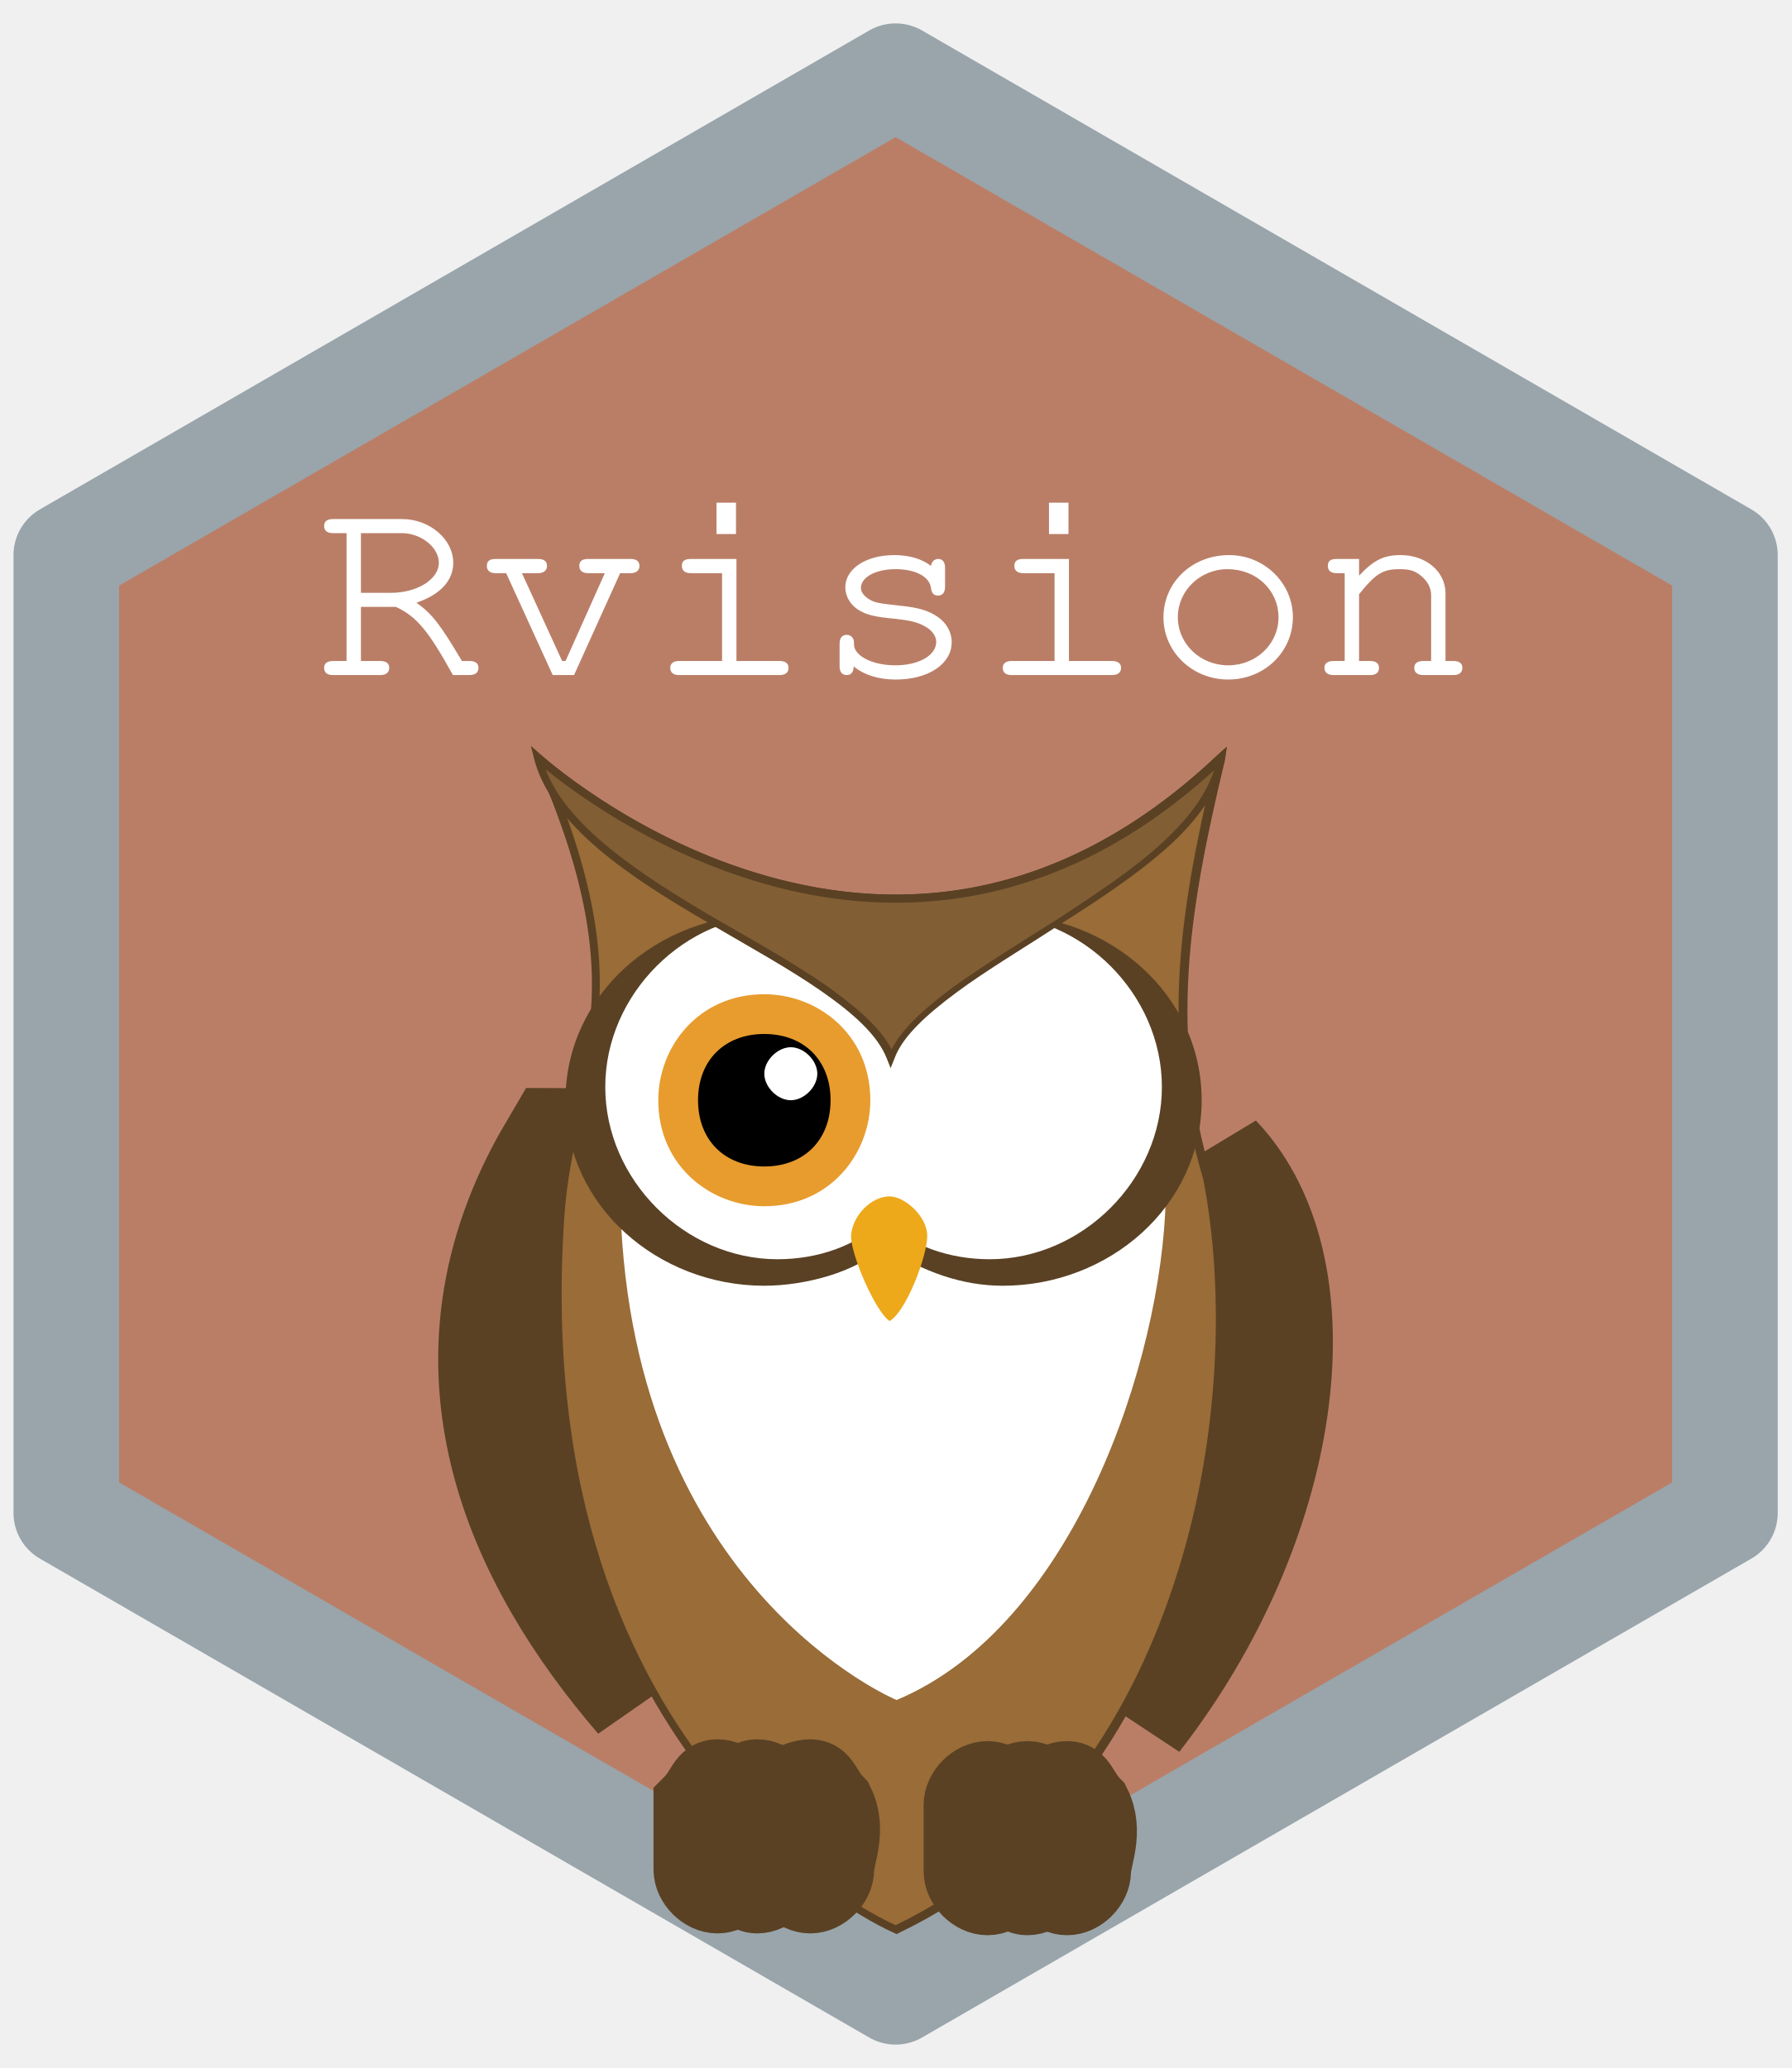
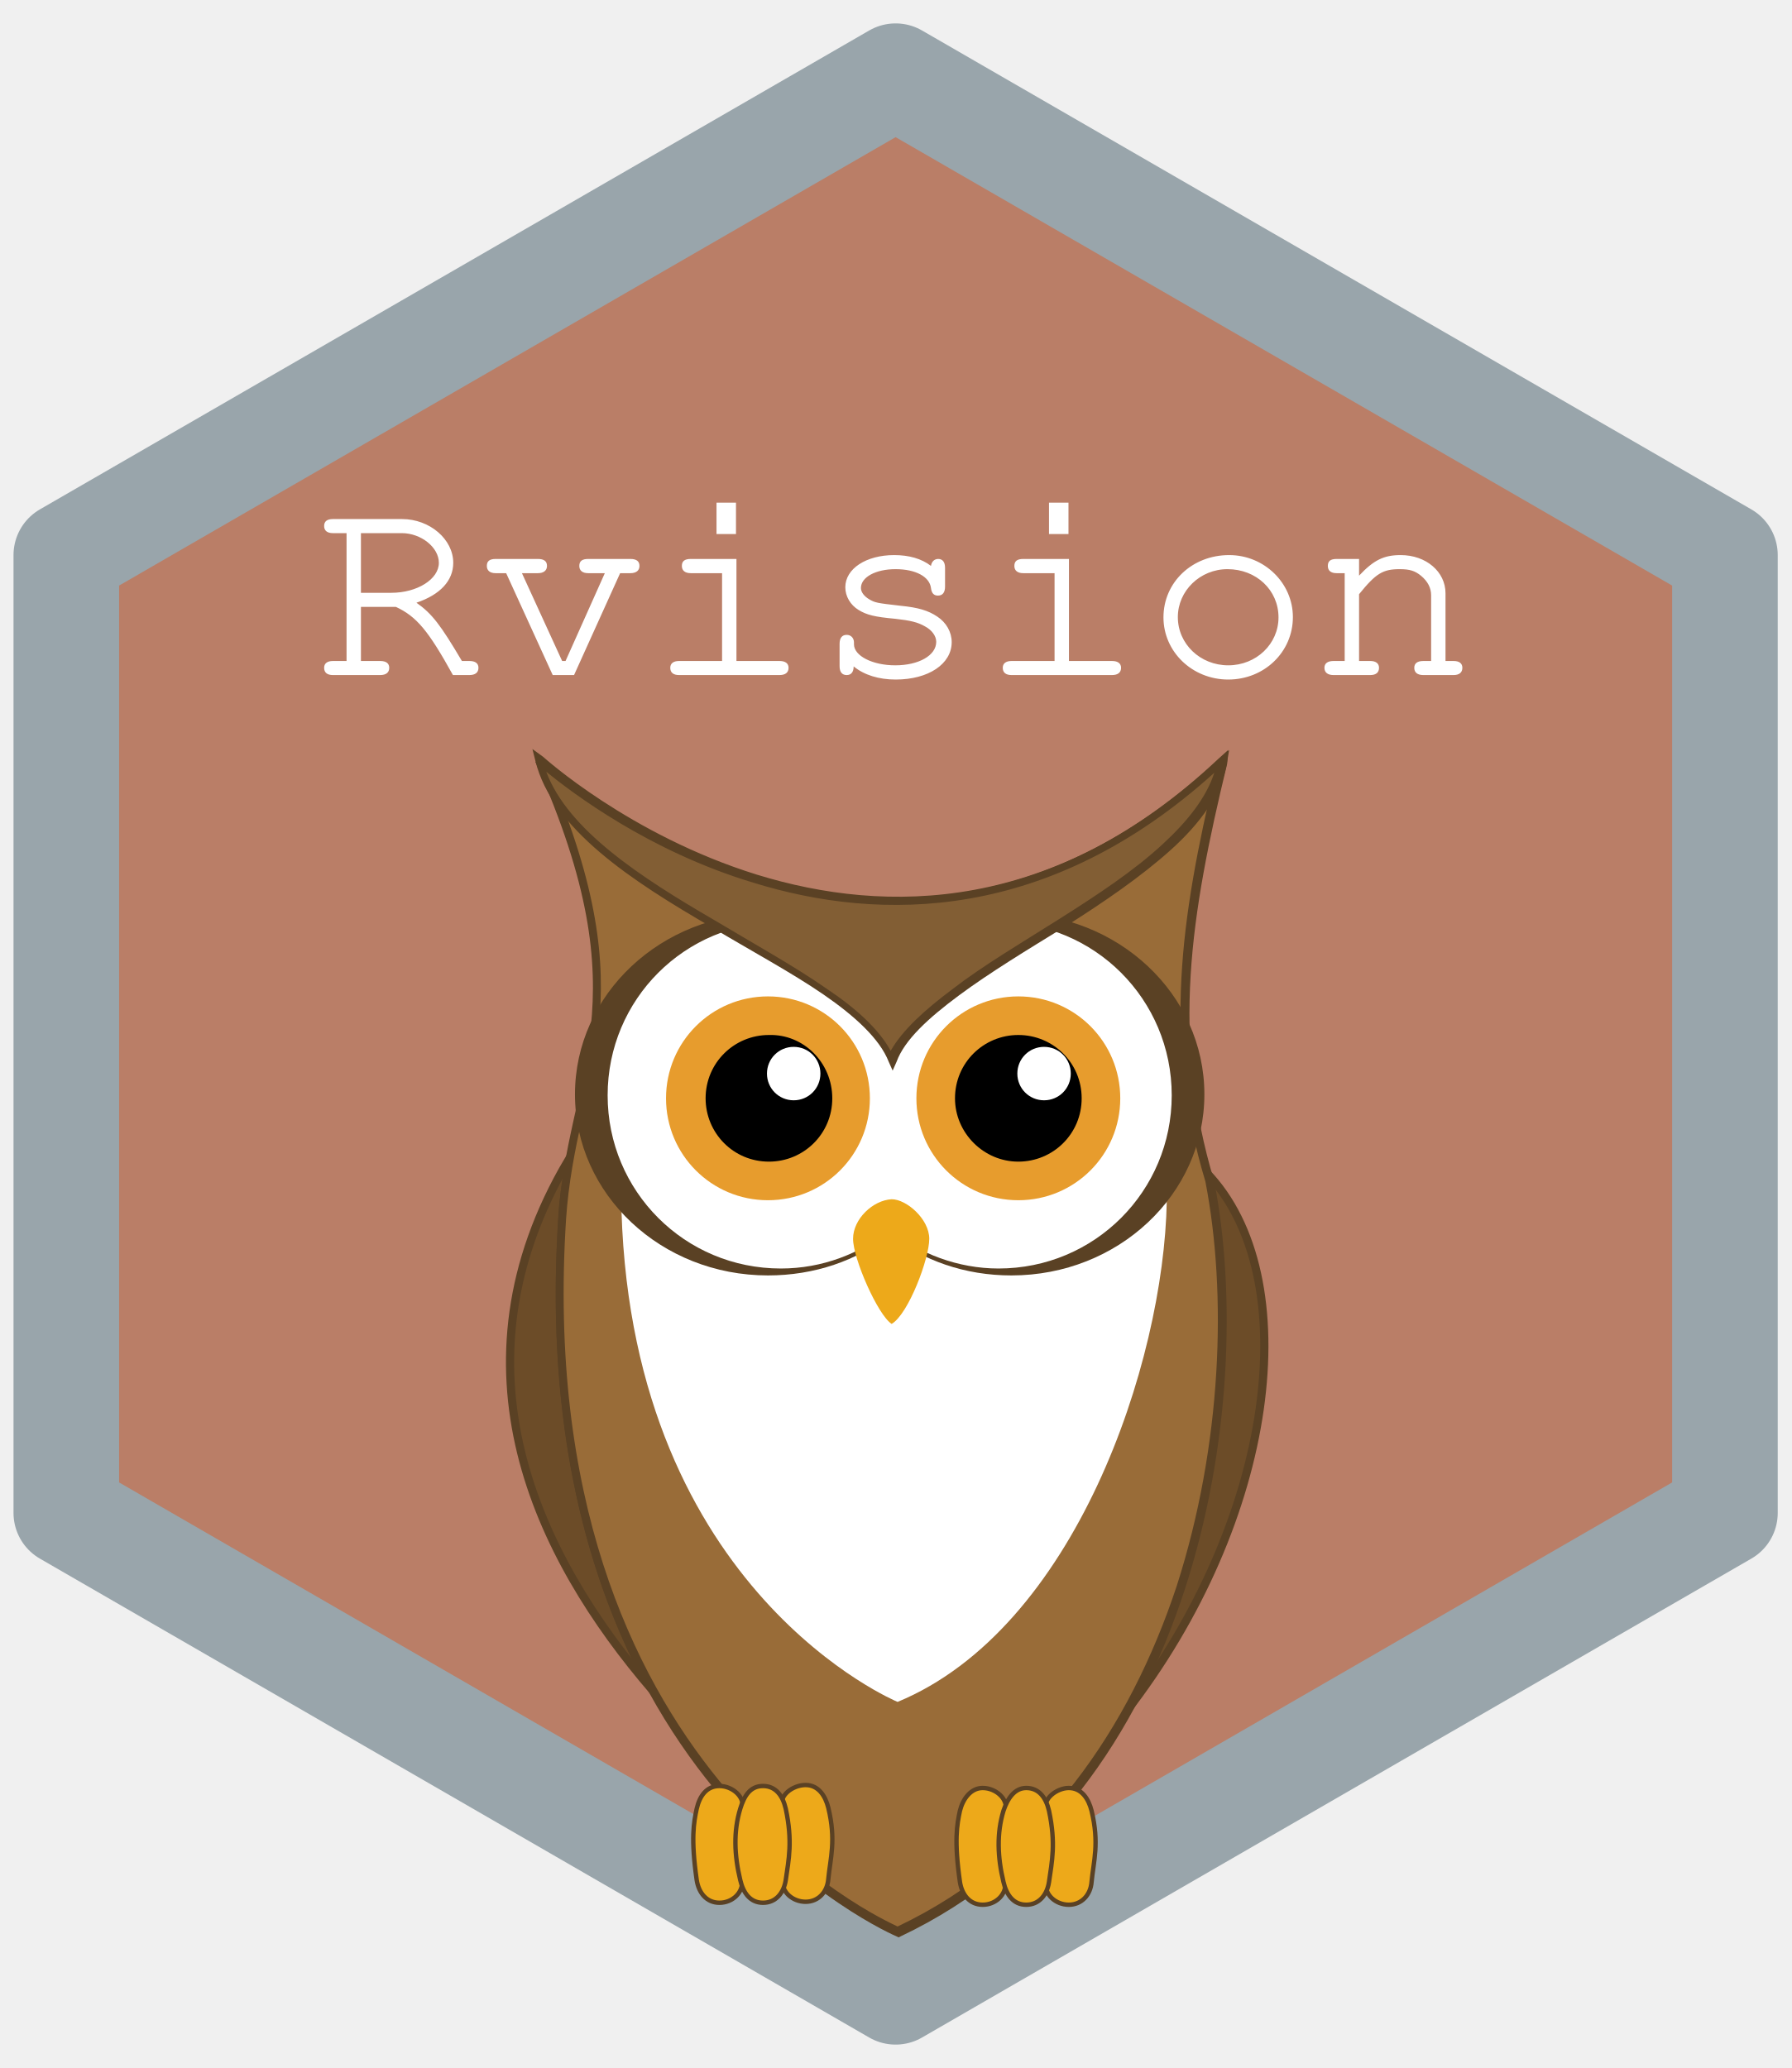
<svg xmlns="http://www.w3.org/2000/svg" version="1.1" id="Layer_1" x="0px" y="0px" viewBox="0 0 181 209" style="enable-background:new 0 0 181 209;" xml:space="preserve">
  <style type="text/css">
	.st0{fill:#BA7E67;stroke:#99A5AB;stroke-width:10.67;stroke-linecap:round;stroke-linejoin:round;stroke-miterlimit:10;}
	.st1{fill:#FFFFFF;}
	.st2{font-family:'Courier';}
	.st3{font-size:28px;}
- 	.st4{fill:#6C4C28;stroke:#5A4124;stroke-width:14.116;}
+ 	.st4{fill:#6C4C28;stroke:#5A4124;stroke-width:0.827;}
	.st5{fill:#996C38;}
	.st6{fill:#5A4124;}
	.st7{fill-rule:evenodd;clip-rule:evenodd;fill:#5A4124;}
	.st8{fill-rule:evenodd;clip-rule:evenodd;fill:#FFFFFF;}
	.st9{fill-rule:evenodd;clip-rule:evenodd;fill:#E79C2D;}
	.st10{fill-rule:evenodd;clip-rule:evenodd;}
	.st11{fill:#825E34;}
	.st12{fill:#EDA91A;}
- 	.st13{fill-rule:evenodd;clip-rule:evenodd;fill:#EDA91A;stroke:#5A4124;stroke-width:0.565;}
+ 	.st13{fill-rule:evenodd;clip-rule:evenodd;fill:#EDA91A;stroke:#5A4124;stroke-width:0.444;stroke-miterlimit:53.57;}
</style>
  <g id="surface2602">
    <path class="st0" d="M6.7,152.9l83.8,48.4l83.8-48.4V56.1L90.5,7.7L6.7,56.1V152.9z" />
    <text transform="matrix(1 0 0 1 31.6902 68.2241)" class="st1 st2 st3">Rvision</text>
  </g>
-   <g transform="translate(-.10384 -14.188)">
-     <path class="st4" d="M57.3,131.2c-12.3,20.9-3.2,39.9,8.6,53.6c-6.1-11-10.5-26.4-9.2-47.5c0.1-2.1,0.4-4,0.8-5.9   C57.4,131.3,57.4,131.2,57.3,131.2L57.3,131.2z M121.9,132.3c0.1,0.3,0.2,0.6,0.2,0.9c2.9,14.8,1.2,36.4-8.4,53.7   C128.8,167.5,132,142.9,121.9,132.3L121.9,132.3z" />
-     <g transform="matrix(.99338 0 0 .99338 .00068782 13.66)">
-       <path class="st5" d="M54.8,77.6c0,0,35.4,32.2,69.4,0.1c-3.7,15.4-5.7,27.9-1.3,42.7c4.5,22.8-1.8,62.1-31.7,76.4    c0,0-37.8-15.7-34.2-72.4C58.1,109.5,65.9,102.5,54.8,77.6L54.8,77.6z" />
-       <path class="st6" d="M124.9,76.5l-1,0.9C107,93.4,89.9,93.3,76.9,89.3c-13-4-21.8-12-21.8-12l-0.6,0.5c5.5,12.4,6.3,20.3,5.6,26.9    s-2.9,12.2-3.4,19.7c-1.8,28.4,6.8,46.6,15.8,57.7c9.1,11.1,18.6,15.1,18.6,15.1l0.2,0.1l0.2-0.1c15.1-7.2,24.1-20.7,28.9-35.2    c4.8-14.5,5.2-30.1,3-41.6l0,0l0,0c-4.4-14.7-2.4-27.1,1.3-42.5L124.9,76.5L124.9,76.5z M123.5,78.9c-3.5,14.8-5.3,27.1-1,41.6    c2.2,11.3,1.8,26.8-3,41.2c-4.7,14.3-13.6,27.6-28.3,34.7c-0.8-0.4-9.6-4.3-18.1-14.8c-8.9-10.9-17.5-28.9-15.6-57.2    c0.5-7.4,2.7-12.9,3.4-19.7c0.7-6.5-0.1-14.2-5-25.8c2.9,2.3,10.5,7.9,20.8,11.1C89.6,94,106.7,94.1,123.5,78.9L123.5,78.9z" />
+   <g id="layer1">
+     <path id="path3913" class="st4" d="M57.4,117.3c-12.3,20.9-3.2,39.9,8.6,53.6c-6.1-11-10.5-26.4-9.2-47.5c0.1-2.1,0.4-4,0.8-5.9   C57.4,117.4,57.4,117.3,57.4,117.3L57.4,117.3z M121.9,118.5c0.1,0.3,0.2,0.6,0.2,0.9c2.9,14.8,1.2,36.4-8.4,53.7   C128.9,153.6,132,129,121.9,118.5L121.9,118.5L121.9,118.5z" />
+     <g id="g3815">
+       <path id="path2989" class="st5" d="M54.5,76.9c0,0,35.1,32,68.9,0.1c-3.6,15.3-5.7,27.7-1.3,42.4c4.4,22.7-1.8,61.7-31.5,75.9    c0,0-37.6-15.6-34-71.9C57.7,108.5,65.5,101.6,54.5,76.9z" />
+       <path id="path3822" class="st6" d="M124.1,75.8l-1,0.9c-16.8,15.8-33.8,15.8-46.8,11.8c-12.9-4-21.6-11.9-21.6-11.9L54.1,77    c5.5,12.3,6.3,20.1,5.6,26.8s-2.9,12.1-3.3,19.6c-1.8,28.2,6.7,46.3,15.7,57.3c9,11,18.5,15,18.5,15l0.2,0.1l0.2-0.1    c15-7.1,24-20.6,28.7-35s5.2-29.9,3-41.3l0,0l0,0c-4.4-14.6-2.4-26.9,1.3-42.2L124.1,75.8L124.1,75.8L124.1,75.8z M122.8,78.1    c-3.5,14.7-5.3,27-1,41.3c2.2,11.3,1.7,26.6-2.9,40.9c-4.7,14.2-13.5,27.4-28.2,34.4c-0.8-0.4-9.6-4.3-18-14.7    c-8.9-10.9-17.3-28.7-15.5-56.8c0.5-7.4,2.6-12.8,3.3-19.5c0.7-6.5-0.1-14.1-5-25.6c2.8,2.3,10.4,7.9,20.7,11    C89,93.2,106.1,93.3,122.8,78.1L122.8,78.1z" />
    </g>
-     <path class="st1" d="M117.9,135.3c-3.6,4.5-9.2,7.4-15.7,7.4c-4.7,0-9-1.5-12.3-4.1c-3.4,2.6-7.7,4.1-12.3,4.1   c-6,0-11.3-2.5-14.8-6.4c1.2,38.6,27.9,49.7,27.9,49.7C108.6,178.5,117.5,151.7,117.9,135.3L117.9,135.3z" />
-     <g transform="matrix(13.392 0 0 13.392 -3012.2 -1612.9)">
-       <path class="st7" d="M230.7,128.4c-0.8,0-1.5,0.6-1.5,1.4c0,0.8,0.7,1.4,1.5,1.4c0.3,0,0.7-0.1,0.9-0.3c0.3,0.2,0.6,0.3,0.9,0.3    c0.8,0,1.5-0.6,1.5-1.4c0-0.8-0.7-1.4-1.5-1.4c-0.3,0-0.7,0.1-0.9,0.3C231.4,128.5,231.1,128.4,230.7,128.4z" />
-       <path class="st8" d="M230.8,128.4c-0.7,0-1.3,0.6-1.3,1.3c0,0.7,0.6,1.3,1.3,1.3c0.3,0,0.6-0.1,0.8-0.3c0.2,0.2,0.5,0.3,0.8,0.3    c0.7,0,1.3-0.6,1.3-1.3c0-0.7-0.6-1.3-1.3-1.3c-0.3,0-0.6,0.1-0.8,0.3C231.4,128.5,231.1,128.4,230.8,128.4z" />
-       <g id="a">
-         <path class="st9" d="M231.5,129.8c0,0.4-0.3,0.8-0.8,0.8c-0.4,0-0.8-0.3-0.8-0.8c0-0.4,0.3-0.8,0.8-0.8     C231.1,129,231.5,129.3,231.5,129.8z" />
-         <path class="st10" d="M231.2,129.8c0,0.3-0.2,0.5-0.5,0.5c-0.3,0-0.5-0.2-0.5-0.5c0-0.3,0.2-0.5,0.5-0.5     C231,129.3,231.2,129.5,231.2,129.8z" />
-         <path class="st8" d="M231.1,129.6c0,0.1-0.1,0.2-0.2,0.2c-0.1,0-0.2-0.1-0.2-0.2s0.1-0.2,0.2-0.2S231.1,129.5,231.1,129.6z" />
+     <path id="path3889" class="st1" d="M117.9,121.4c-3.6,4.5-9.2,7.4-15.7,7.4c-4.7,0-9-1.5-12.3-4.1c-3.4,2.6-7.7,4.1-12.3,4.1   c-6,0-11.3-2.5-14.8-6.4C64,161,90.7,172,90.7,172C108.6,164.6,117.6,137.8,117.9,121.4L117.9,121.4z" />
+     <g id="g3803">
+       <path id="path3788" class="st7" d="M77.6,92.3c-10.8,0-19.5,8.2-19.5,18.3s8.7,18.3,19.5,18.3c4.7,0,9-1.5,12.3-4.1    c3.4,2.6,7.6,4.1,12.3,4.1c10.8,0,19.5-8.2,19.5-18.3s-8.7-18.3-19.5-18.3c-4.7,0-9,1.5-12.3,4.1C86.6,93.8,82.3,92.3,77.6,92.3    L77.6,92.3z" />
+       <path id="path3759" class="st8" d="M78.9,93.2c-9.7,0-17.5,7.8-17.5,17.5s7.8,17.5,17.5,17.5c4.2,0,8-1.5,11-3.9    c3,2.4,6.9,3.9,11,3.9c9.7,0,17.5-7.8,17.5-17.5s-7.8-17.5-17.5-17.5c-4.2,0-8,1.5-11,3.9C86.9,94.6,83.1,93.2,78.9,93.2    L78.9,93.2L78.9,93.2z" />
+       <g id="g3796">
+         <path id="path3790" class="st9" d="M87.9,111c0,5.7-4.6,10.3-10.3,10.3c-5.7,0-10.3-4.6-10.3-10.3c0-5.7,4.6-10.3,10.3-10.3     C83.3,100.7,87.9,105.3,87.9,111z" />
+         <path id="path3792" class="st10" d="M84.1,111c0,3.6-2.9,6.4-6.4,6.4c-3.6,0-6.4-2.9-6.4-6.4c0-3.6,2.9-6.4,6.4-6.4     C81.2,104.5,84.1,107.4,84.1,111z" />
+         <path id="path3794" class="st8" d="M82.9,108.5c0,1.5-1.2,2.7-2.7,2.7s-2.7-1.2-2.7-2.7s1.2-2.7,2.7-2.7S82.9,107,82.9,108.5z" />
      </g>
-       <g transform="translate(32.17)">
-         <g>
-           <path class="st9" d="M233.4,129.8c0,0.4-0.3,0.8-0.8,0.8c-0.4,0-0.8-0.3-0.8-0.8c0-0.4,0.3-0.8,0.8-0.8      C233,129,233.4,129.3,233.4,129.8z" />
-           <path class="st10" d="M233.1,129.8c0,0.3-0.2,0.5-0.5,0.5c-0.3,0-0.5-0.2-0.5-0.5c0-0.3,0.2-0.5,0.5-0.5      C232.9,129.3,233.1,129.5,233.1,129.8z" />
-           <path class="st8" d="M233,129.6c0,0.1-0.1,0.2-0.2,0.2c-0.1,0-0.2-0.1-0.2-0.2s0.1-0.2,0.2-0.2S233,129.5,233,129.6z" />
+       <g id="use3801">
+         <g id="g3796-2">
+           <path id="path3790-2" class="st9" d="M113.2,111c0,5.7-4.6,10.3-10.3,10.3c-5.7,0-10.3-4.6-10.3-10.3c0-5.7,4.6-10.3,10.3-10.3      C108.6,100.7,113.2,105.3,113.2,111z" />
+           <path id="path3792-2" class="st10" d="M109.3,111c0,3.6-2.9,6.4-6.4,6.4s-6.4-2.9-6.4-6.4c0-3.6,2.9-6.4,6.4-6.4      S109.3,107.4,109.3,111L109.3,111z" />
+           <path id="path3794-2" class="st8" d="M108.2,108.5c0,1.5-1.2,2.7-2.7,2.7s-2.7-1.2-2.7-2.7s1.2-2.7,2.7-2.7      S108.2,107,108.2,108.5z" />
        </g>
      </g>
    </g>
-     <g transform="matrix(.99338 0 0 .99338 .00068782 13.66)">
-       <path class="st11" d="M54.8,77.6c0,0,35.4,32.2,69.4,0.1c-2.1,12.5-30,21.2-33.5,30.4C86.9,98.4,58.1,91,54.8,77.6L54.8,77.6z" />
-       <path class="st6" d="M54.1,76.4l0.3,1.2c1.7,6.9,9.8,12.2,17.9,16.9c4.1,2.4,8.1,4.6,11.4,6.9c3.3,2.3,5.7,4.5,6.6,6.8l0.4,1    l0.4-1c0.8-2.2,3.2-4.4,6.3-6.7c3.1-2.3,7-4.6,10.8-7.1c3.8-2.4,7.7-5,10.7-7.7c3-2.7,5.2-5.7,5.8-9l0.2-1.2l-0.9,0.8    C107,93.4,89.9,93.3,76.9,89.3c-13-4-21.8-12-21.8-12L54.1,76.4L54.1,76.4z M55.6,78.8c2.6,2.1,10.4,8,21.1,11.3    c12.9,4,30.1,4.1,46.9-11.2c-0.8,2.5-2.7,5-5.2,7.3c-2.9,2.7-6.7,5.2-10.5,7.7c-3.8,2.4-7.7,4.8-10.9,7.1    c-2.8,2.1-5.1,4.1-6.2,6.3c-1.2-2.3-3.6-4.3-6.5-6.4c-3.3-2.3-7.4-4.6-11.4-6.9C65.2,89.5,57.8,84.6,55.6,78.8L55.6,78.8z" />
+     <g id="g3832">
+       <path id="path3812" class="st11" d="M54.5,76.9c0,0,35.1,32,68.9,0.1c-2.1,12.5-29.8,21-33.3,30.2C86.3,97.6,57.7,90.2,54.5,76.9z    " />
+       <path id="path3837" class="st6" d="M53.8,75.7l0.3,1.2c1.7,6.9,9.7,12.1,17.8,16.8c4,2.4,8.1,4.6,11.3,6.8    c3.2,2.2,5.7,4.5,6.6,6.8l0.4,0.9l0.4-0.9c0.8-2.2,3.2-4.4,6.3-6.7c3.1-2.3,6.9-4.6,10.8-7c3.8-2.4,7.6-5,10.6-7.7    c3-2.7,5.2-5.7,5.7-8.9l0.2-1.2l-0.9,0.8c-16.8,15.8-33.8,15.8-46.8,11.8c-12.9-4-21.6-11.9-21.6-11.9L53.8,75.7z M55.2,78    c2.6,2.1,10.3,8,20.9,11.2c12.9,4,29.9,4,46.6-11.1c-0.8,2.5-2.7,4.9-5.2,7.2c-2.9,2.7-6.7,5.2-10.5,7.6    c-3.8,2.4-7.7,4.7-10.8,7.1c-2.8,2.1-5,4.1-6.2,6.2c-1.2-2.2-3.5-4.3-6.5-6.3c-3.3-2.3-7.3-4.5-11.3-6.9    C64.8,88.7,57.4,83.9,55.2,78z" />
    </g>
-     <path class="st12" d="M86.1,139.1c0,2,2.5,7.7,3.9,8.6c1.7-1,3.8-6.6,3.8-8.6c0-2-2.3-4-3.8-4C88.1,135.1,86.2,137.1,86.1,139.1   L86.1,139.1z" />
-     <g transform="matrix(13.392 0 0 13.392 -3108 -1697.2)">
-       <path class="st13" d="M237.5,141.2c0.1,0,0.2,0.1,0.2,0.2c-0.1,0.2,0,0.4,0,0.5c0,0.1-0.1,0.2-0.2,0.2c-0.1,0-0.2-0.1-0.2-0.2    c0-0.3,0-0.4,0-0.5C237.4,141.3,237.4,141.2,237.5,141.2z" />
-       <path class="st13" d="M238.2,141.2c0.1,0,0.1,0.1,0.2,0.2c0.1,0.2,0,0.4,0,0.5c0,0.1-0.1,0.2-0.2,0.2c-0.1,0-0.2-0.1-0.2-0.2    c0-0.2,0.1-0.3,0-0.5C237.9,141.3,238.1,141.2,238.2,141.2z" />
-       <path class="st13" d="M237.8,141.2c0.1,0,0.2,0.1,0.2,0.2c0.1,0.2,0,0.4,0,0.5c0,0.1-0.1,0.2-0.2,0.2c-0.1,0-0.1-0.1-0.2-0.2    c0-0.2-0.1-0.4,0-0.5C237.7,141.3,237.7,141.2,237.8,141.2z" />
+     <path id="path3814" class="st12" d="M86.2,125.2c0,2,2.5,7.7,3.9,8.6c1.7-1,3.8-6.6,3.8-8.6s-2.3-4-3.8-4   C88.2,121.3,86.2,123.2,86.2,125.2L86.2,125.2z" />
+     <g id="g3847">
+       <path id="rect3820" class="st13" d="M72.7,180.5c1.3,0,2.6,1.1,2.3,2.3c-0.9,2.9-0.2,4.9,0,7.2c0.1,1.3-1,2.3-2.3,2.3    s-2.1-1-2.3-2.3c-0.6-4.2-0.3-5.8,0-7.2C70.7,181.5,71.4,180.5,72.7,180.5z" />
+       <path id="rect3826" class="st13" d="M81.4,180.4c1.3,0,2,1.1,2.3,2.3c0.8,3.3,0.2,5.1,0,7.2c-0.1,1.3-1,2.3-2.3,2.3    c-1.3,0-2.5-1-2.3-2.3c0.4-2.3,1-4.6,0-7.2C78.6,181.5,80.1,180.4,81.4,180.4z" />
+       <path id="rect3822" class="st13" d="M77.1,180.5c1.3,0,2,1,2.3,2.3c0.7,3.3,0.3,5.1,0,7.2c-0.2,1.3-1,2.3-2.3,2.3    c-1.3,0-2-1-2.3-2.3c-0.6-2.5-0.7-4.9,0-7.2C75.2,181.5,75.8,180.5,77.1,180.5z" />
    </g>
-     <g transform="matrix(13.392 0 0 13.392 -2653.5 -1693)">
-       <path class="st13" d="M205.6,140.9c0.1,0,0.2,0.1,0.2,0.2c-0.1,0.2,0,0.4,0,0.5c0,0.1-0.1,0.2-0.2,0.2c-0.1,0-0.2-0.1-0.2-0.2    c0-0.3,0-0.4,0-0.5C205.4,141,205.5,140.9,205.6,140.9z" />
-       <path class="st13" d="M206.2,140.9c0.1,0,0.1,0.1,0.2,0.2c0.1,0.2,0,0.4,0,0.5c0,0.1-0.1,0.2-0.2,0.2s-0.2-0.1-0.2-0.2    c0-0.2,0.1-0.3,0-0.5C206,141,206.1,140.9,206.2,140.9z" />
-       <path class="st13" d="M205.9,140.9c0.1,0,0.2,0.1,0.2,0.2c0.1,0.2,0,0.4,0,0.5c0,0.1-0.1,0.2-0.2,0.2c-0.1,0-0.1-0.1-0.2-0.2    c0-0.2-0.1-0.4,0-0.5C205.7,141,205.8,140.9,205.9,140.9z" />
+     <g id="g3852">
+       <path id="path3854" class="st13" d="M99.3,180.7c1.3,0,2.6,1.1,2.3,2.3c-0.9,2.9-0.2,4.9,0,7.2c0.1,1.3-1,2.3-2.3,2.3    c-1.3,0-2.1-1-2.3-2.3c-0.6-4.2-0.3-5.8,0-7.2C97.3,181.8,98.1,180.7,99.3,180.7z" />
+       <path id="path3856" class="st13" d="M108,180.7c1.3,0,2,1.1,2.3,2.3c0.8,3.3,0.2,5.1,0,7.2c-0.1,1.3-1,2.3-2.3,2.3    c-1.3,0-2.5-1-2.3-2.3c0.4-2.3,1-4.6,0-7.2C105.3,181.8,106.8,180.7,108,180.7z" />
+       <path id="path3858" class="st13" d="M103.7,180.7c1.3,0,2,1,2.3,2.3c0.7,3.3,0.3,5.1,0,7.2c-0.2,1.3-1,2.3-2.3,2.3    c-1.3,0-2-1-2.3-2.3c-0.6-2.5-0.7-4.9,0-7.2C101.8,181.8,102.5,180.7,103.7,180.7z" />
    </g>
  </g>
</svg>
